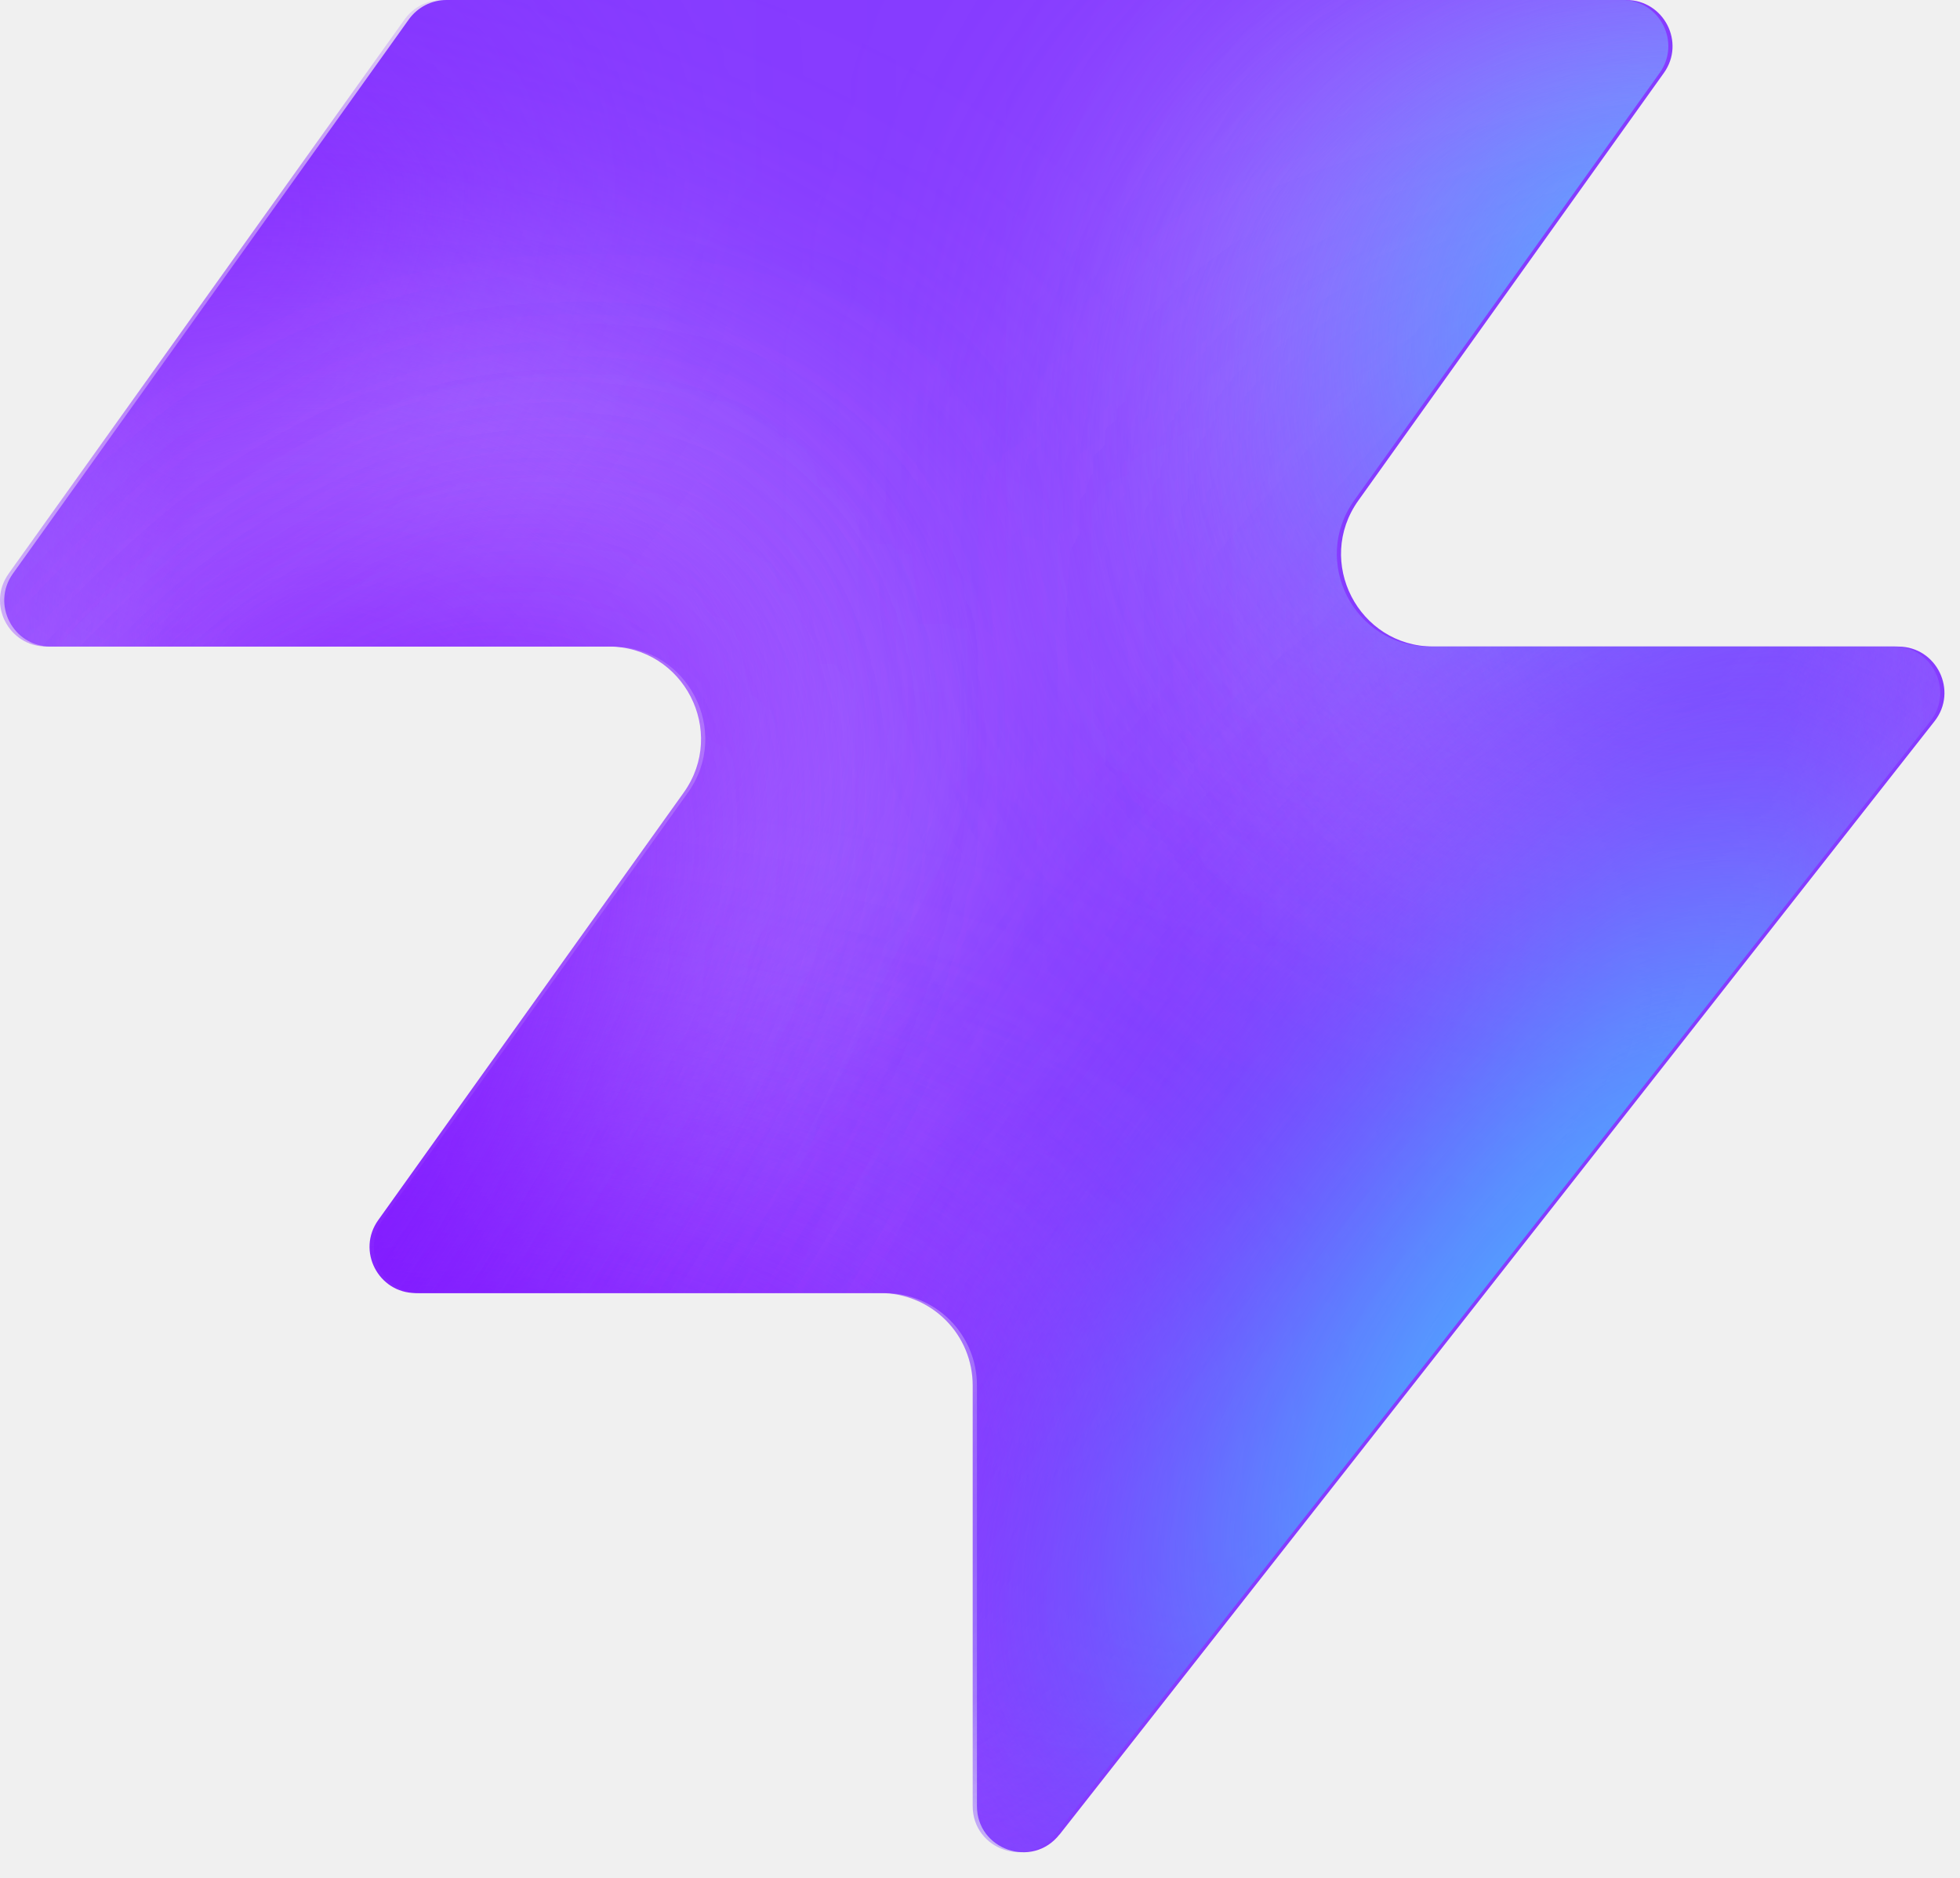
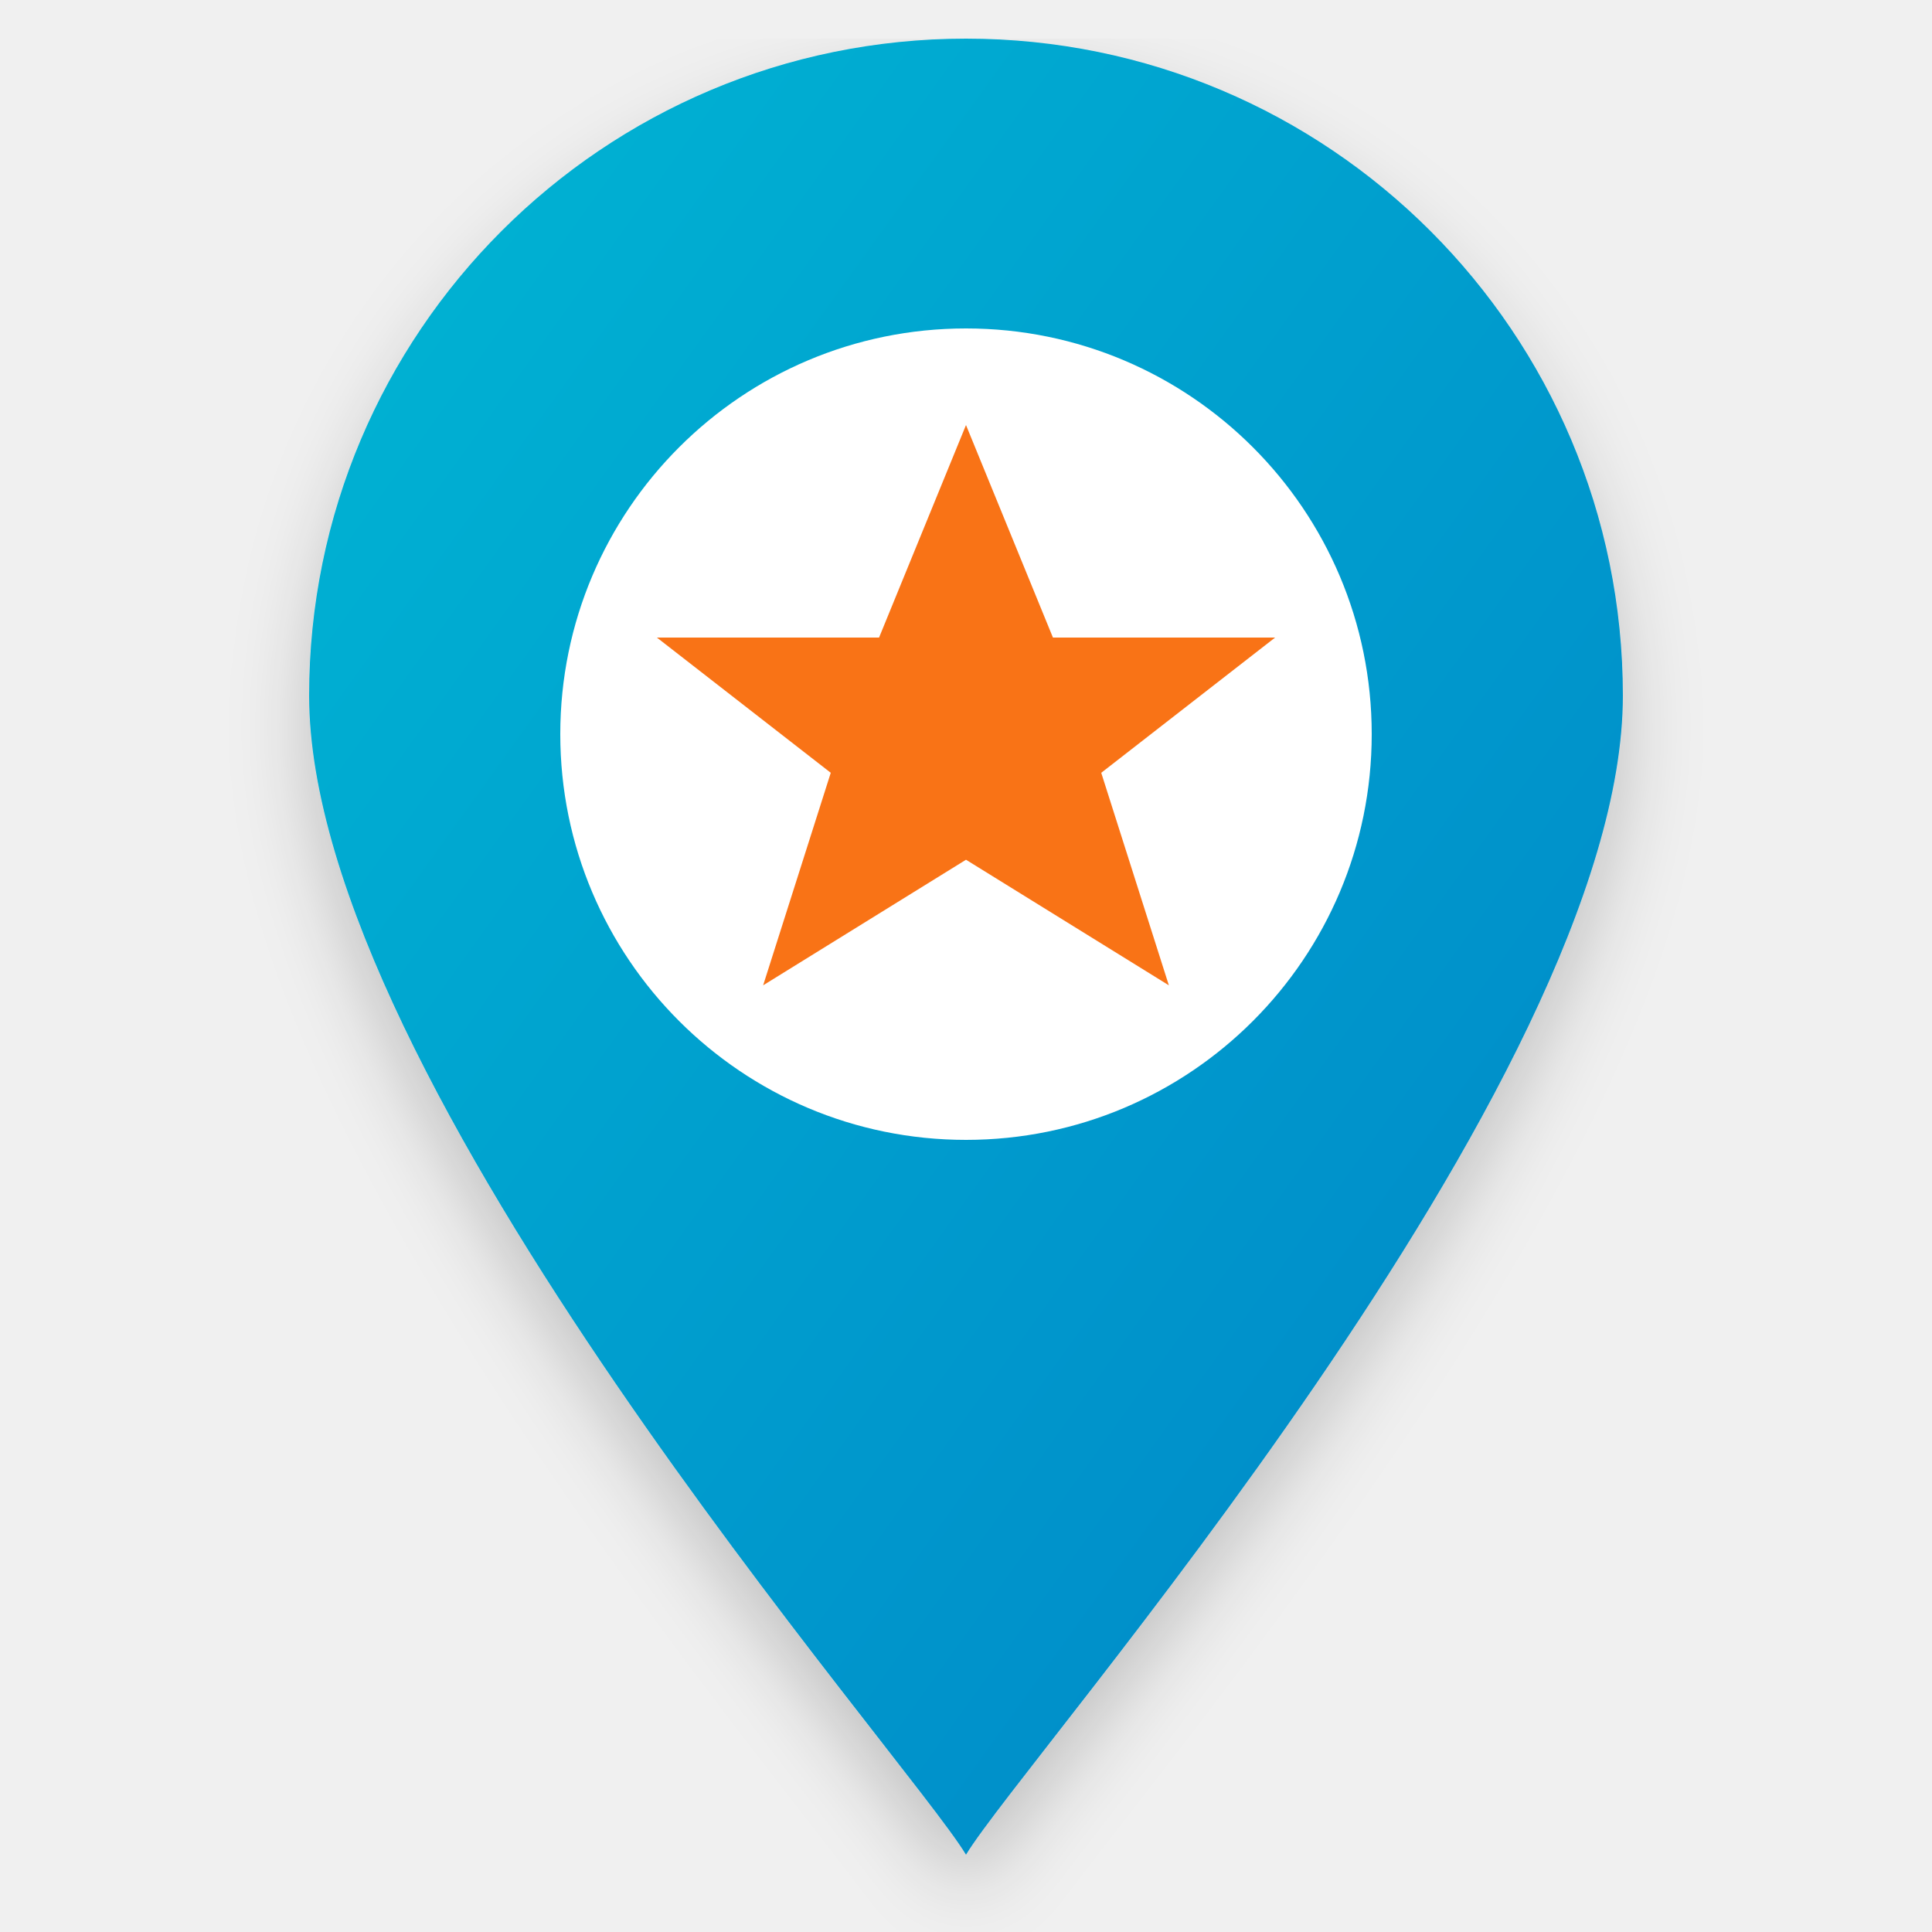
- <svg xmlns="http://www.w3.org/2000/svg" width="48" height="46" fill="none" viewBox="0 0 48 46">
-   <path fill="#863bff" d="M25.946 44.938c-.664.845-2.021.375-2.021-.698V33.937a2.26 2.26 0 0 0-2.262-2.262H10.287c-.92 0-1.456-1.04-.92-1.788l7.48-10.471c1.07-1.497 0-3.578-1.842-3.578H1.237c-.92 0-1.456-1.04-.92-1.788L10.013.474c.214-.297.556-.474.92-.474h28.894c.92 0 1.456 1.04.92 1.788l-7.48 10.471c-1.07 1.498 0 3.579 1.842 3.579h11.377c.943 0 1.473 1.088.89 1.83L25.947 44.94z" style="fill:#863bff;fill:color(display-p3 .525 .23 1);fill-opacity:1" />
-   <mask id="a" width="48" height="46" x="0" y="0" maskUnits="userSpaceOnUse" style="mask-type:alpha">
-     <path fill="#000" d="M25.842 44.938c-.664.844-2.021.375-2.021-.698V33.937a2.26 2.26 0 0 0-2.262-2.262H10.183c-.92 0-1.456-1.04-.92-1.788l7.48-10.471c1.07-1.498 0-3.579-1.842-3.579H1.133c-.92 0-1.456-1.04-.92-1.787L9.91.473c.214-.297.556-.474.92-.474h28.894c.92 0 1.456 1.04.92 1.788l-7.48 10.471c-1.07 1.498 0 3.578 1.842 3.578h11.377c.943 0 1.473 1.088.89 1.832L25.843 44.94z" style="fill:#000;fill-opacity:1" />
-   </mask>
-   <g mask="url(#a)">
-     <g filter="url(#b)">
-       <ellipse cx="5.508" cy="14.704" fill="#ede6ff" rx="5.508" ry="14.704" style="fill:#ede6ff;fill:color(display-p3 .927 .903 1);fill-opacity:1" transform="matrix(.00324 1 1 -.00324 -4.47 31.516)" />
-     </g>
-     <g filter="url(#c)">
-       <ellipse cx="10.399" cy="29.851" fill="#ede6ff" rx="10.399" ry="29.851" style="fill:#ede6ff;fill:color(display-p3 .927 .903 1);fill-opacity:1" transform="matrix(.00324 1 1 -.00324 -39.328 7.883)" />
-     </g>
-     <g filter="url(#d)">
-       <ellipse cx="5.508" cy="30.487" fill="#7e14ff" rx="5.508" ry="30.487" style="fill:#7e14ff;fill:color(display-p3 .492 .077 1);fill-opacity:1" transform="rotate(89.814 -25.913 -14.639)scale(1 -1)" />
-     </g>
-     <g filter="url(#e)">
-       <ellipse cx="5.508" cy="30.599" fill="#7e14ff" rx="5.508" ry="30.599" style="fill:#7e14ff;fill:color(display-p3 .492 .077 1);fill-opacity:1" transform="rotate(89.814 -32.644 -3.334)scale(1 -1)" />
-     </g>
-     <g filter="url(#f)">
-       <ellipse cx="5.508" cy="30.599" fill="#7e14ff" rx="5.508" ry="30.599" style="fill:#7e14ff;fill:color(display-p3 .492 .077 1);fill-opacity:1" transform="matrix(.00324 1 1 -.00324 -34.34 30.47)" />
-     </g>
-     <g filter="url(#g)">
-       <ellipse cx="14.072" cy="22.078" fill="#ede6ff" rx="14.072" ry="22.078" style="fill:#ede6ff;fill:color(display-p3 .927 .903 1);fill-opacity:1" transform="rotate(93.35 24.506 48.493)scale(-1 1)" />
-     </g>
-     <g filter="url(#h)">
-       <ellipse cx="3.47" cy="21.501" fill="#7e14ff" rx="3.47" ry="21.501" style="fill:#7e14ff;fill:color(display-p3 .492 .077 1);fill-opacity:1" transform="rotate(89.009 28.708 47.59)scale(-1 1)" />
-     </g>
-     <g filter="url(#i)">
-       <ellipse cx="3.47" cy="21.501" fill="#7e14ff" rx="3.47" ry="21.501" style="fill:#7e14ff;fill:color(display-p3 .492 .077 1);fill-opacity:1" transform="rotate(89.009 28.708 47.59)scale(-1 1)" />
-     </g>
-     <g filter="url(#j)">
-       <ellipse cx=".387" cy="8.972" fill="#7e14ff" rx="4.407" ry="29.108" style="fill:#7e14ff;fill:color(display-p3 .492 .077 1);fill-opacity:1" transform="rotate(39.51 .387 8.972)" />
-     </g>
-     <g filter="url(#k)">
-       <ellipse cx="47.523" cy="-6.092" fill="#7e14ff" rx="4.407" ry="29.108" style="fill:#7e14ff;fill:color(display-p3 .492 .077 1);fill-opacity:1" transform="rotate(37.892 47.523 -6.092)" />
-     </g>
-     <g filter="url(#l)">
-       <ellipse cx="41.412" cy="6.333" fill="#47bfff" rx="5.971" ry="9.665" style="fill:#47bfff;fill:color(display-p3 .28 .748 1);fill-opacity:1" transform="rotate(37.892 41.412 6.333)" />
-     </g>
-     <g filter="url(#m)">
-       <ellipse cx="-1.879" cy="38.332" fill="#7e14ff" rx="4.407" ry="29.108" style="fill:#7e14ff;fill:color(display-p3 .492 .077 1);fill-opacity:1" transform="rotate(37.892 -1.88 38.332)" />
-     </g>
-     <g filter="url(#n)">
-       <ellipse cx="-1.879" cy="38.332" fill="#7e14ff" rx="4.407" ry="29.108" style="fill:#7e14ff;fill:color(display-p3 .492 .077 1);fill-opacity:1" transform="rotate(37.892 -1.88 38.332)" />
-     </g>
-     <g filter="url(#o)">
-       <ellipse cx="35.651" cy="29.907" fill="#7e14ff" rx="4.407" ry="29.108" style="fill:#7e14ff;fill:color(display-p3 .492 .077 1);fill-opacity:1" transform="rotate(37.892 35.651 29.907)" />
-     </g>
-     <g filter="url(#p)">
-       <ellipse cx="38.418" cy="32.4" fill="#47bfff" rx="5.971" ry="15.297" style="fill:#47bfff;fill:color(display-p3 .28 .748 1);fill-opacity:1" transform="rotate(37.892 38.418 32.4)" />
-     </g>
-   </g>
+ <svg xmlns="http://www.w3.org/2000/svg" viewBox="0 0 100 100" width="100%" height="100%">
  <defs>
-     <filter id="b" width="60.045" height="41.654" x="-19.77" y="16.149" color-interpolation-filters="sRGB" filterUnits="userSpaceOnUse">
-       <feFlood flood-opacity="0" result="BackgroundImageFix" />
-       <feBlend in="SourceGraphic" in2="BackgroundImageFix" result="shape" />
-       <feGaussianBlur result="effect1_foregroundBlur_2002_17158" stdDeviation="7.659" />
-     </filter>
-     <filter id="c" width="90.34" height="51.437" x="-54.613" y="-7.533" color-interpolation-filters="sRGB" filterUnits="userSpaceOnUse">
-       <feFlood flood-opacity="0" result="BackgroundImageFix" />
-       <feBlend in="SourceGraphic" in2="BackgroundImageFix" result="shape" />
-       <feGaussianBlur result="effect1_foregroundBlur_2002_17158" stdDeviation="7.659" />
-     </filter>
-     <filter id="d" width="79.355" height="29.4" x="-49.64" y="2.03" color-interpolation-filters="sRGB" filterUnits="userSpaceOnUse">
-       <feFlood flood-opacity="0" result="BackgroundImageFix" />
-       <feBlend in="SourceGraphic" in2="BackgroundImageFix" result="shape" />
-       <feGaussianBlur result="effect1_foregroundBlur_2002_17158" stdDeviation="4.596" />
-     </filter>
-     <filter id="e" width="79.579" height="29.4" x="-45.045" y="20.029" color-interpolation-filters="sRGB" filterUnits="userSpaceOnUse">
-       <feFlood flood-opacity="0" result="BackgroundImageFix" />
-       <feBlend in="SourceGraphic" in2="BackgroundImageFix" result="shape" />
-       <feGaussianBlur result="effect1_foregroundBlur_2002_17158" stdDeviation="4.596" />
-     </filter>
-     <filter id="f" width="79.579" height="29.4" x="-43.513" y="21.178" color-interpolation-filters="sRGB" filterUnits="userSpaceOnUse">
-       <feFlood flood-opacity="0" result="BackgroundImageFix" />
-       <feBlend in="SourceGraphic" in2="BackgroundImageFix" result="shape" />
-       <feGaussianBlur result="effect1_foregroundBlur_2002_17158" stdDeviation="4.596" />
-     </filter>
-     <filter id="g" width="74.749" height="58.852" x="15.756" y="-17.901" color-interpolation-filters="sRGB" filterUnits="userSpaceOnUse">
-       <feFlood flood-opacity="0" result="BackgroundImageFix" />
-       <feBlend in="SourceGraphic" in2="BackgroundImageFix" result="shape" />
-       <feGaussianBlur result="effect1_foregroundBlur_2002_17158" stdDeviation="7.659" />
-     </filter>
-     <filter id="h" width="61.377" height="25.362" x="23.548" y="2.284" color-interpolation-filters="sRGB" filterUnits="userSpaceOnUse">
-       <feFlood flood-opacity="0" result="BackgroundImageFix" />
-       <feBlend in="SourceGraphic" in2="BackgroundImageFix" result="shape" />
-       <feGaussianBlur result="effect1_foregroundBlur_2002_17158" stdDeviation="4.596" />
-     </filter>
-     <filter id="i" width="61.377" height="25.362" x="23.548" y="2.284" color-interpolation-filters="sRGB" filterUnits="userSpaceOnUse">
-       <feFlood flood-opacity="0" result="BackgroundImageFix" />
-       <feBlend in="SourceGraphic" in2="BackgroundImageFix" result="shape" />
-       <feGaussianBlur result="effect1_foregroundBlur_2002_17158" stdDeviation="4.596" />
-     </filter>
-     <filter id="j" width="56.045" height="63.649" x="-27.636" y="-22.853" color-interpolation-filters="sRGB" filterUnits="userSpaceOnUse">
-       <feFlood flood-opacity="0" result="BackgroundImageFix" />
-       <feBlend in="SourceGraphic" in2="BackgroundImageFix" result="shape" />
-       <feGaussianBlur result="effect1_foregroundBlur_2002_17158" stdDeviation="4.596" />
-     </filter>
-     <filter id="k" width="54.814" height="64.646" x="20.116" y="-38.415" color-interpolation-filters="sRGB" filterUnits="userSpaceOnUse">
-       <feFlood flood-opacity="0" result="BackgroundImageFix" />
-       <feBlend in="SourceGraphic" in2="BackgroundImageFix" result="shape" />
-       <feGaussianBlur result="effect1_foregroundBlur_2002_17158" stdDeviation="4.596" />
-     </filter>
-     <filter id="l" width="33.541" height="35.313" x="24.641" y="-11.323" color-interpolation-filters="sRGB" filterUnits="userSpaceOnUse">
-       <feFlood flood-opacity="0" result="BackgroundImageFix" />
-       <feBlend in="SourceGraphic" in2="BackgroundImageFix" result="shape" />
-       <feGaussianBlur result="effect1_foregroundBlur_2002_17158" stdDeviation="4.596" />
-     </filter>
-     <filter id="m" width="54.814" height="64.646" x="-29.286" y="6.009" color-interpolation-filters="sRGB" filterUnits="userSpaceOnUse">
-       <feFlood flood-opacity="0" result="BackgroundImageFix" />
-       <feBlend in="SourceGraphic" in2="BackgroundImageFix" result="shape" />
-       <feGaussianBlur result="effect1_foregroundBlur_2002_17158" stdDeviation="4.596" />
-     </filter>
-     <filter id="n" width="54.814" height="64.646" x="-29.286" y="6.009" color-interpolation-filters="sRGB" filterUnits="userSpaceOnUse">
-       <feFlood flood-opacity="0" result="BackgroundImageFix" />
-       <feBlend in="SourceGraphic" in2="BackgroundImageFix" result="shape" />
-       <feGaussianBlur result="effect1_foregroundBlur_2002_17158" stdDeviation="4.596" />
-     </filter>
-     <filter id="o" width="54.814" height="64.646" x="8.244" y="-2.416" color-interpolation-filters="sRGB" filterUnits="userSpaceOnUse">
-       <feFlood flood-opacity="0" result="BackgroundImageFix" />
-       <feBlend in="SourceGraphic" in2="BackgroundImageFix" result="shape" />
-       <feGaussianBlur result="effect1_foregroundBlur_2002_17158" stdDeviation="4.596" />
-     </filter>
-     <filter id="p" width="39.409" height="43.623" x="18.713" y="10.588" color-interpolation-filters="sRGB" filterUnits="userSpaceOnUse">
-       <feFlood flood-opacity="0" result="BackgroundImageFix" />
-       <feBlend in="SourceGraphic" in2="BackgroundImageFix" result="shape" />
-       <feGaussianBlur result="effect1_foregroundBlur_2002_17158" stdDeviation="4.596" />
+     <linearGradient id="pinGrad" x1="0%" y1="0%" x2="100%" y2="100%">
+       <stop offset="0%" stop-color="#06b6d4" />
+       <stop offset="100%" stop-color="#0284c7" />
+     </linearGradient>
+     <filter id="shadow" x="-10%" y="-10%" width="120%" height="120%">
+       <feDropShadow dx="0" dy="2" stdDeviation="2" flood-color="#000" flood-opacity="0.2" />
    </filter>
  </defs>
+   <path d="M 50 96 C 47 91 16 56 16 36 A 34 34 0 0 1 84 36 C 84 56 53 91 50 96 Z" fill="url(#pinGrad)" filter="url(#shadow)" />
+   <circle cx="50" cy="38" r="21" fill="#ffffff" />
+   <polygon points="50,22 54.5,33 66,33 57,40 60.5,51 50,44.5 39.5,51 43,40 34,33 45.5,33" fill="#f97316" />
</svg>
